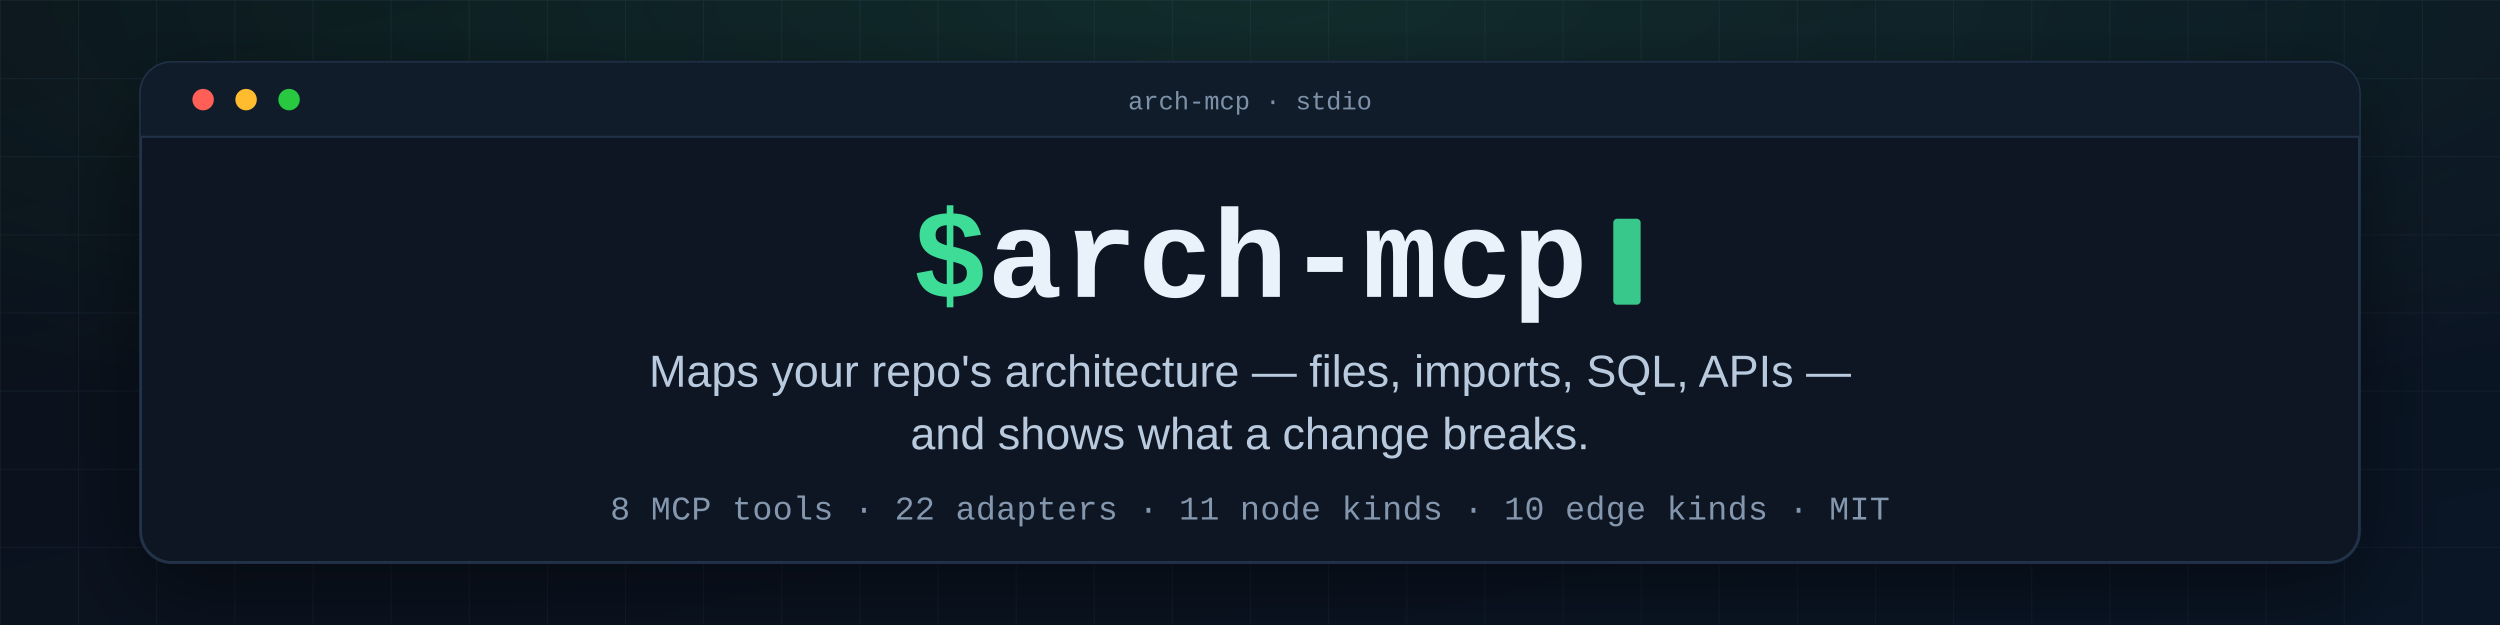
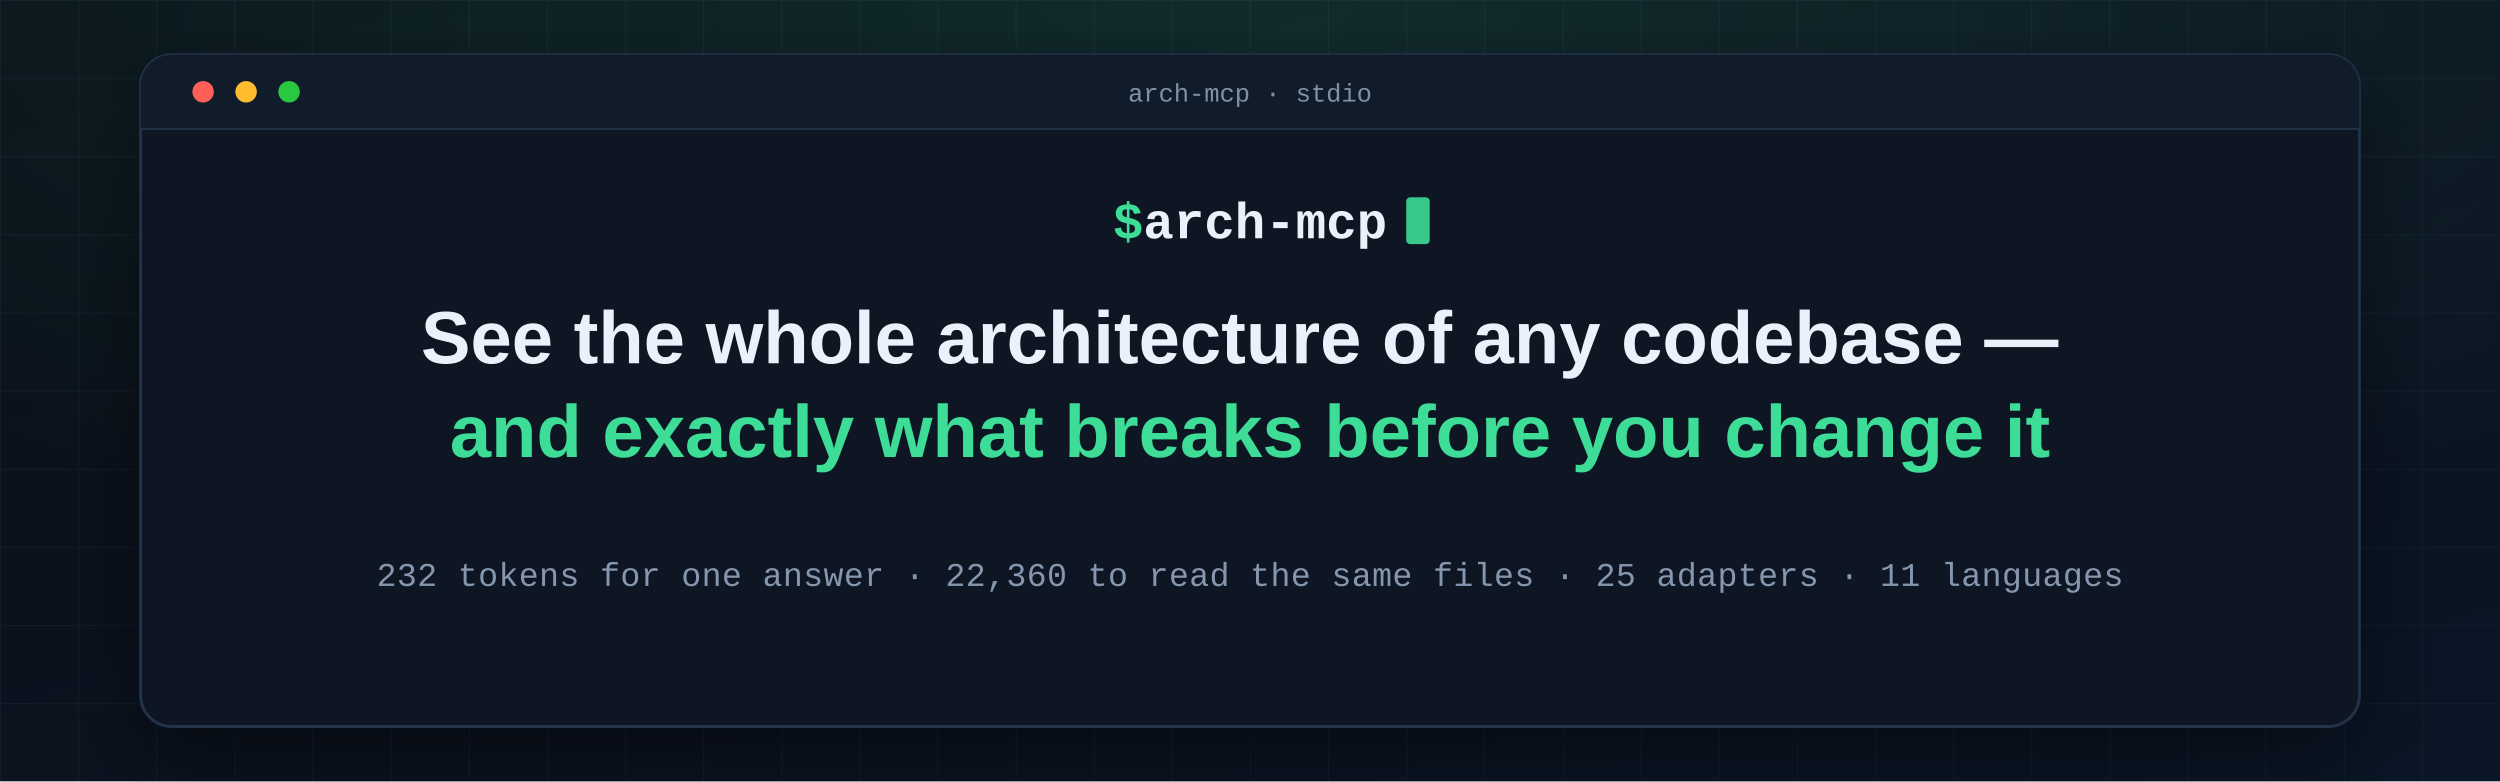
- <svg xmlns="http://www.w3.org/2000/svg" width="1280" height="320" viewBox="0 0 1280 320" role="img" aria-labelledby="bn-title bn-desc">
+ <svg xmlns="http://www.w3.org/2000/svg" width="1280" height="400" viewBox="0 0 1280 400" role="img" aria-labelledby="bn-title bn-desc">
  <defs>
    <linearGradient id="bg" x1="0" y1="0" x2="1" y2="1">
      <stop offset="0" stop-color="#0a1018" />
      <stop offset="0.55" stop-color="#0b1320" />
      <stop offset="1" stop-color="#0a1626" />
    </linearGradient>
    <radialGradient id="glow" cx="0.5" cy="0" r="0.75">
      <stop offset="0" stop-color="#3ddc97" stop-opacity="0.13" />
      <stop offset="1" stop-color="#3ddc97" stop-opacity="0" />
    </radialGradient>
    <pattern id="grid" width="40" height="40" patternUnits="userSpaceOnUse">
      <path d="M40 0H0V40" fill="none" stroke="#1a2534" stroke-width="1" />
    </pattern>
    <filter id="shadow" x="-10%" y="-25%" width="120%" height="170%">
      <feDropShadow dx="0" dy="16" stdDeviation="22" flood-color="#000000" flood-opacity="0.45" />
    </filter>
  </defs>
-   <rect width="1280" height="320" fill="url(#bg)" />
-   <rect width="1280" height="320" fill="url(#grid)" opacity="0.5" />
-   <rect width="1280" height="320" fill="url(#glow)" />
+   <rect width="1280" height="400" fill="url(#bg)" />
+   <rect width="1280" height="400" fill="url(#grid)" opacity="0.5" />
+   <rect width="1280" height="400" fill="url(#glow)" />
  <g filter="url(#shadow)">
-     <rect x="72" y="32" width="1136" height="256" rx="16" fill="#0d1622" stroke="#223349" stroke-width="1.5" />
+     <rect x="72" y="28" width="1136" height="344" rx="16" fill="#0d1622" stroke="#223349" stroke-width="1.5" />
  </g>
-   <path d="M88 32H1192A16 16 0 0 1 1208 48V70H72V48A16 16 0 0 1 88 32Z" fill="#111c2a" />
-   <line x1="72" y1="70" x2="1208" y2="70" stroke="#223349" stroke-width="1" />
-   <circle cx="104" cy="51" r="5.5" fill="#ff5f57" />
-   <circle cx="126" cy="51" r="5.5" fill="#febc2e" />
-   <circle cx="148" cy="51" r="5.5" fill="#28c840" />
-   <text x="640" y="56" text-anchor="middle" font-family="Consolas, 'Courier New', monospace" font-size="13" fill="#7d92a8">arch-mcp · stdio</text>
-   <text id="hero" x="640" y="152" text-anchor="middle" font-family="Consolas, 'Courier New', monospace" font-size="64" font-weight="700" fill="#e9f1fa">
+   <path d="M88 28H1192A16 16 0 0 1 1208 44V66H72V44A16 16 0 0 1 88 28Z" fill="#111c2a" />
+   <line x1="72" y1="66" x2="1208" y2="66" stroke="#223349" stroke-width="1" />
+   <circle cx="104" cy="47" r="5.5" fill="#ff5f57" />
+   <circle cx="126" cy="47" r="5.5" fill="#febc2e" />
+   <circle cx="148" cy="47" r="5.5" fill="#28c840" />
+   <text x="640" y="52" text-anchor="middle" font-family="Consolas, 'Courier New', monospace" font-size="13" fill="#7d92a8">arch-mcp · stdio</text>
+   <text id="cmd" x="640" y="122" text-anchor="middle" font-family="Consolas, 'Courier New', monospace" font-size="26" font-weight="700" fill="#e9f1fa">
    <tspan fill="#3ddc97">$ </tspan>arch-mcp</text>
-   <rect id="caret" x="826" y="112" width="14" height="44" rx="2" fill="#3ddc97" opacity="0.9" />
-   <text id="promise1" x="640" y="198" text-anchor="middle" font-family="Arial, Helvetica, sans-serif" font-size="23" fill="#b9cade">Maps your repo's architecture — files, imports, SQL, APIs —</text>
-   <text id="promise2" x="640" y="230" text-anchor="middle" font-family="Arial, Helvetica, sans-serif" font-size="23" fill="#b9cade">and shows what a change breaks.</text>
-   <text id="facts" x="640" y="266" text-anchor="middle" font-family="Consolas, 'Courier New', monospace" font-size="17" letter-spacing="0.2" fill="#8497ae">8 MCP tools · 22 adapters · 11 node kinds · 10 edge kinds · MIT</text>
+   <rect id="caret" x="720" y="101" width="12" height="24" rx="2" fill="#3ddc97" opacity="0.9" />
+   <text id="headline" font-family="Arial, Helvetica, sans-serif" font-size="38" font-weight="700" text-anchor="middle">
+     <tspan x="640" y="186" fill="#e9f1fa">See the whole architecture of any codebase —</tspan>
+     <tspan x="640" y="234" fill="#3ddc97">and exactly what breaks before you change it</tspan>
+   </text>
+   <text id="facts" x="640" y="300" text-anchor="middle" font-family="Consolas, 'Courier New', monospace" font-size="17" letter-spacing="0.2" fill="#8497ae">232 tokens for one answer · 22,360 to read the same files · 25 adapters · 11 languages</text>
</svg>
